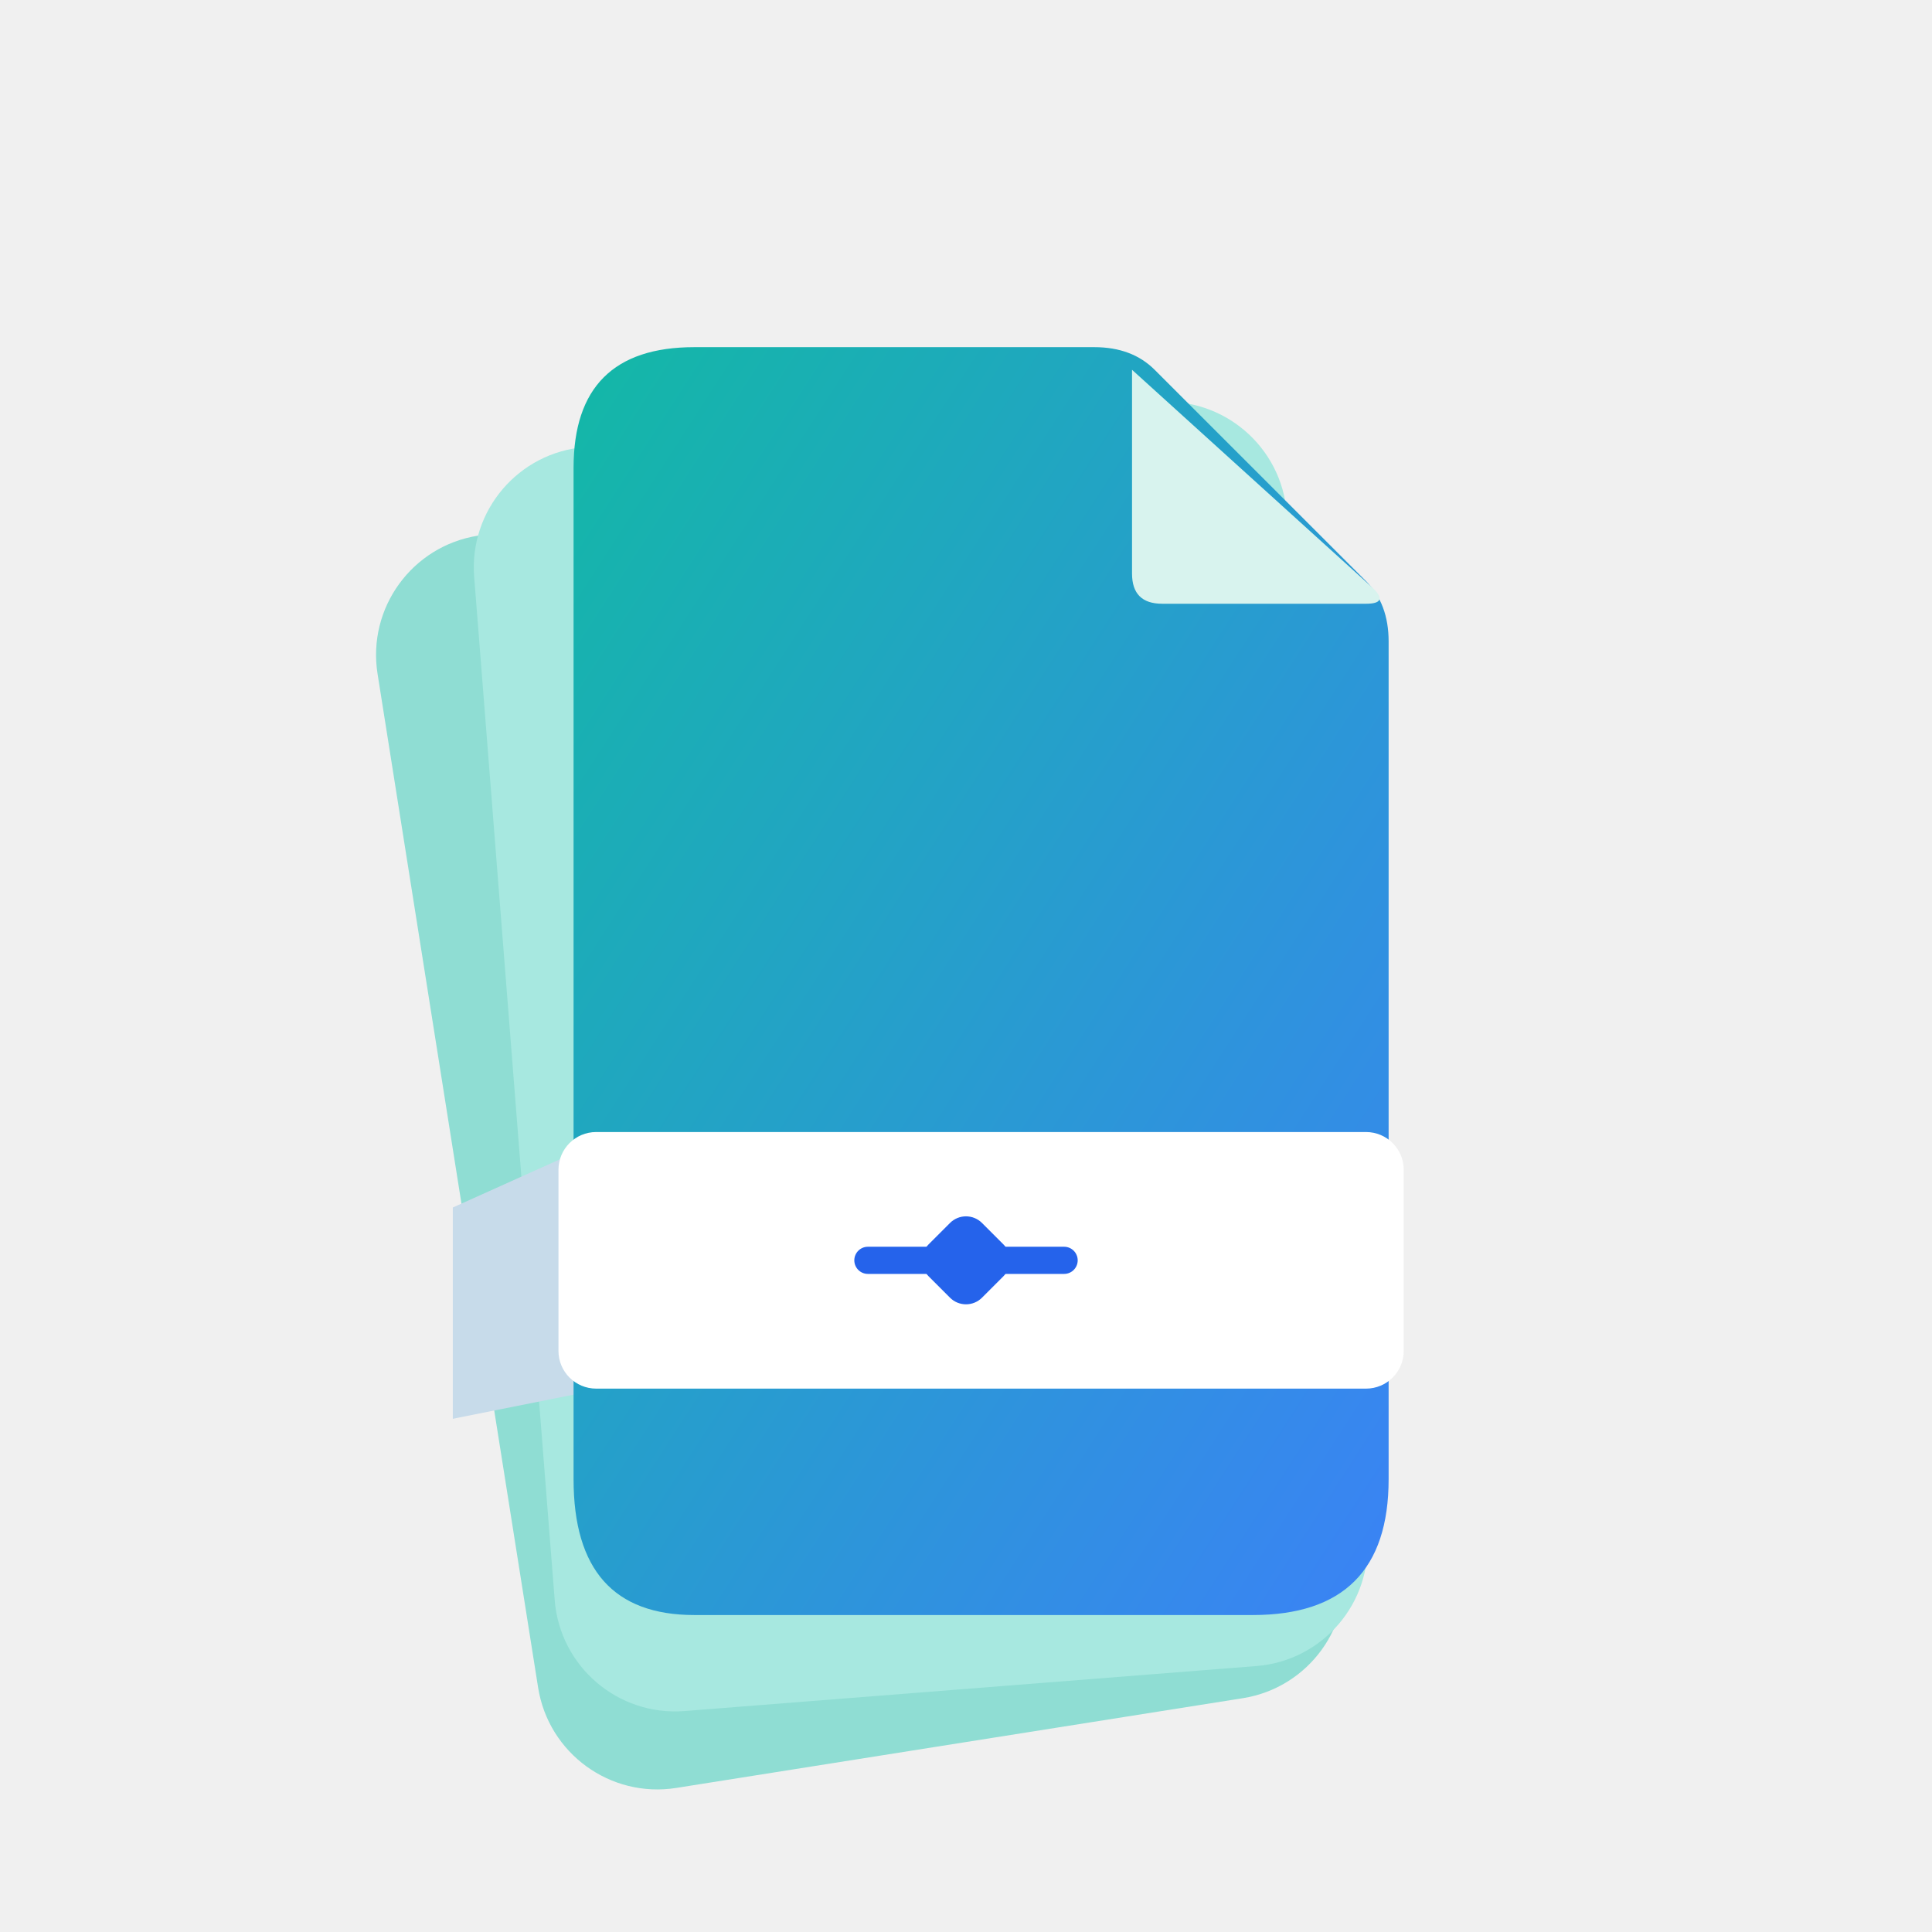
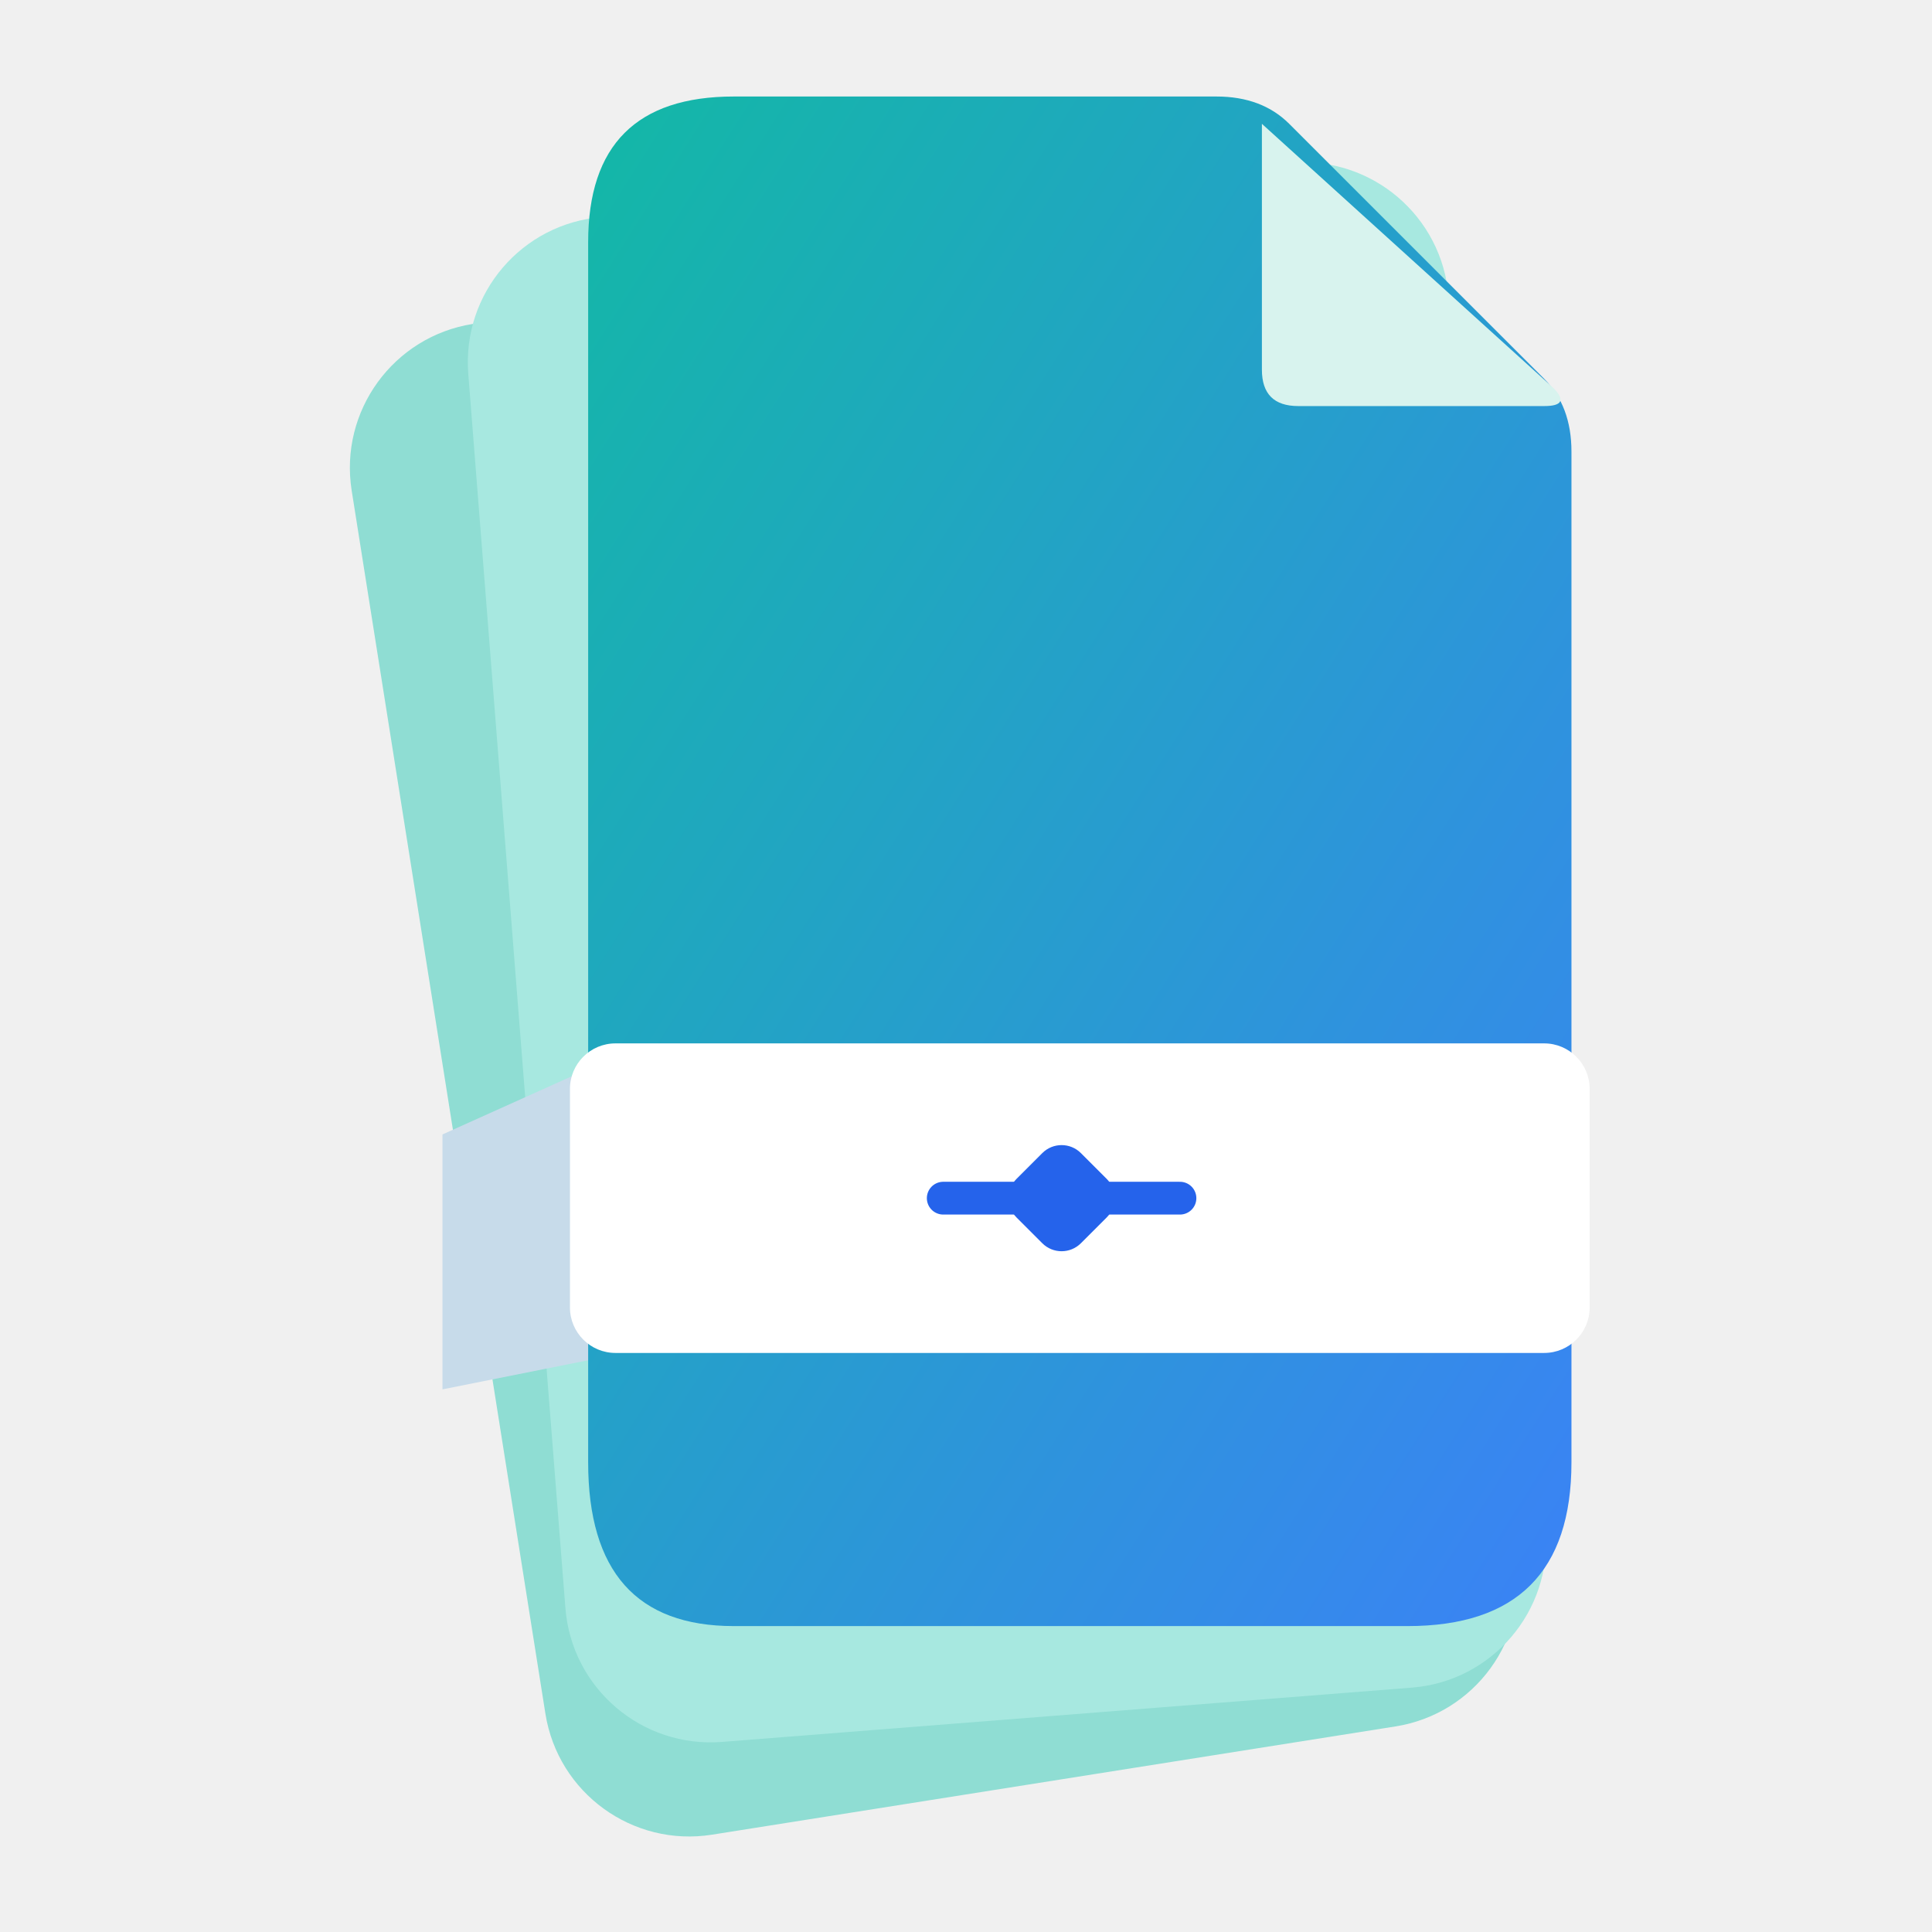
- <svg xmlns="http://www.w3.org/2000/svg" width="256" height="256" viewBox="0 0 256 256" fill="none">
+ <svg xmlns="http://www.w3.org/2000/svg" viewBox="11.4 35.4 212.2 212.2" fill="none">
  <defs>
    <linearGradient id="brandGrad" x1="0" y1="0" x2="1" y2="1">
      <stop offset="0" stop-color="#13B8A6" />
      <stop offset="1" stop-color="#3B82F6" />
    </linearGradient>
  </defs>
  <rect x="60" y="64" width="108" height="168" rx="16" fill="#8FDDD3" transform="rotate(-9 114 148)" />
  <rect x="68" y="56" width="108" height="168" rx="16" fill="#A7E8E0" transform="rotate(-4.5 122 140)" />
  <path d="M80 151 L60 160 L60 188 L80 184 Z" fill="#C7DBEA" />
  <path d="M92 46 L145 46 Q150 46 153 49 L181 77 Q184 80 184 85 L184 196 Q184 214 166 214 L92 214 Q76 214 76 196 L76 62 Q76 46 92 46 Z" fill="url(#brandGrad)" />
  <path d="M150 49 L150 76 Q150 80 154 80 L181 80 Q184 80 182 78 Z" fill="#D8F3EE" />
  <rect x="74" y="150" width="112" height="34" rx="5" fill="#FFFFFF" />
  <path d="M115 167 L123 167 M133 167 L141 167" stroke="#2563EB" stroke-width="3.6" stroke-linecap="round" />
  <rect x="123" y="162" width="10" height="10" rx="3" transform="rotate(45 128 167)" fill="#2563EB" />
</svg>
